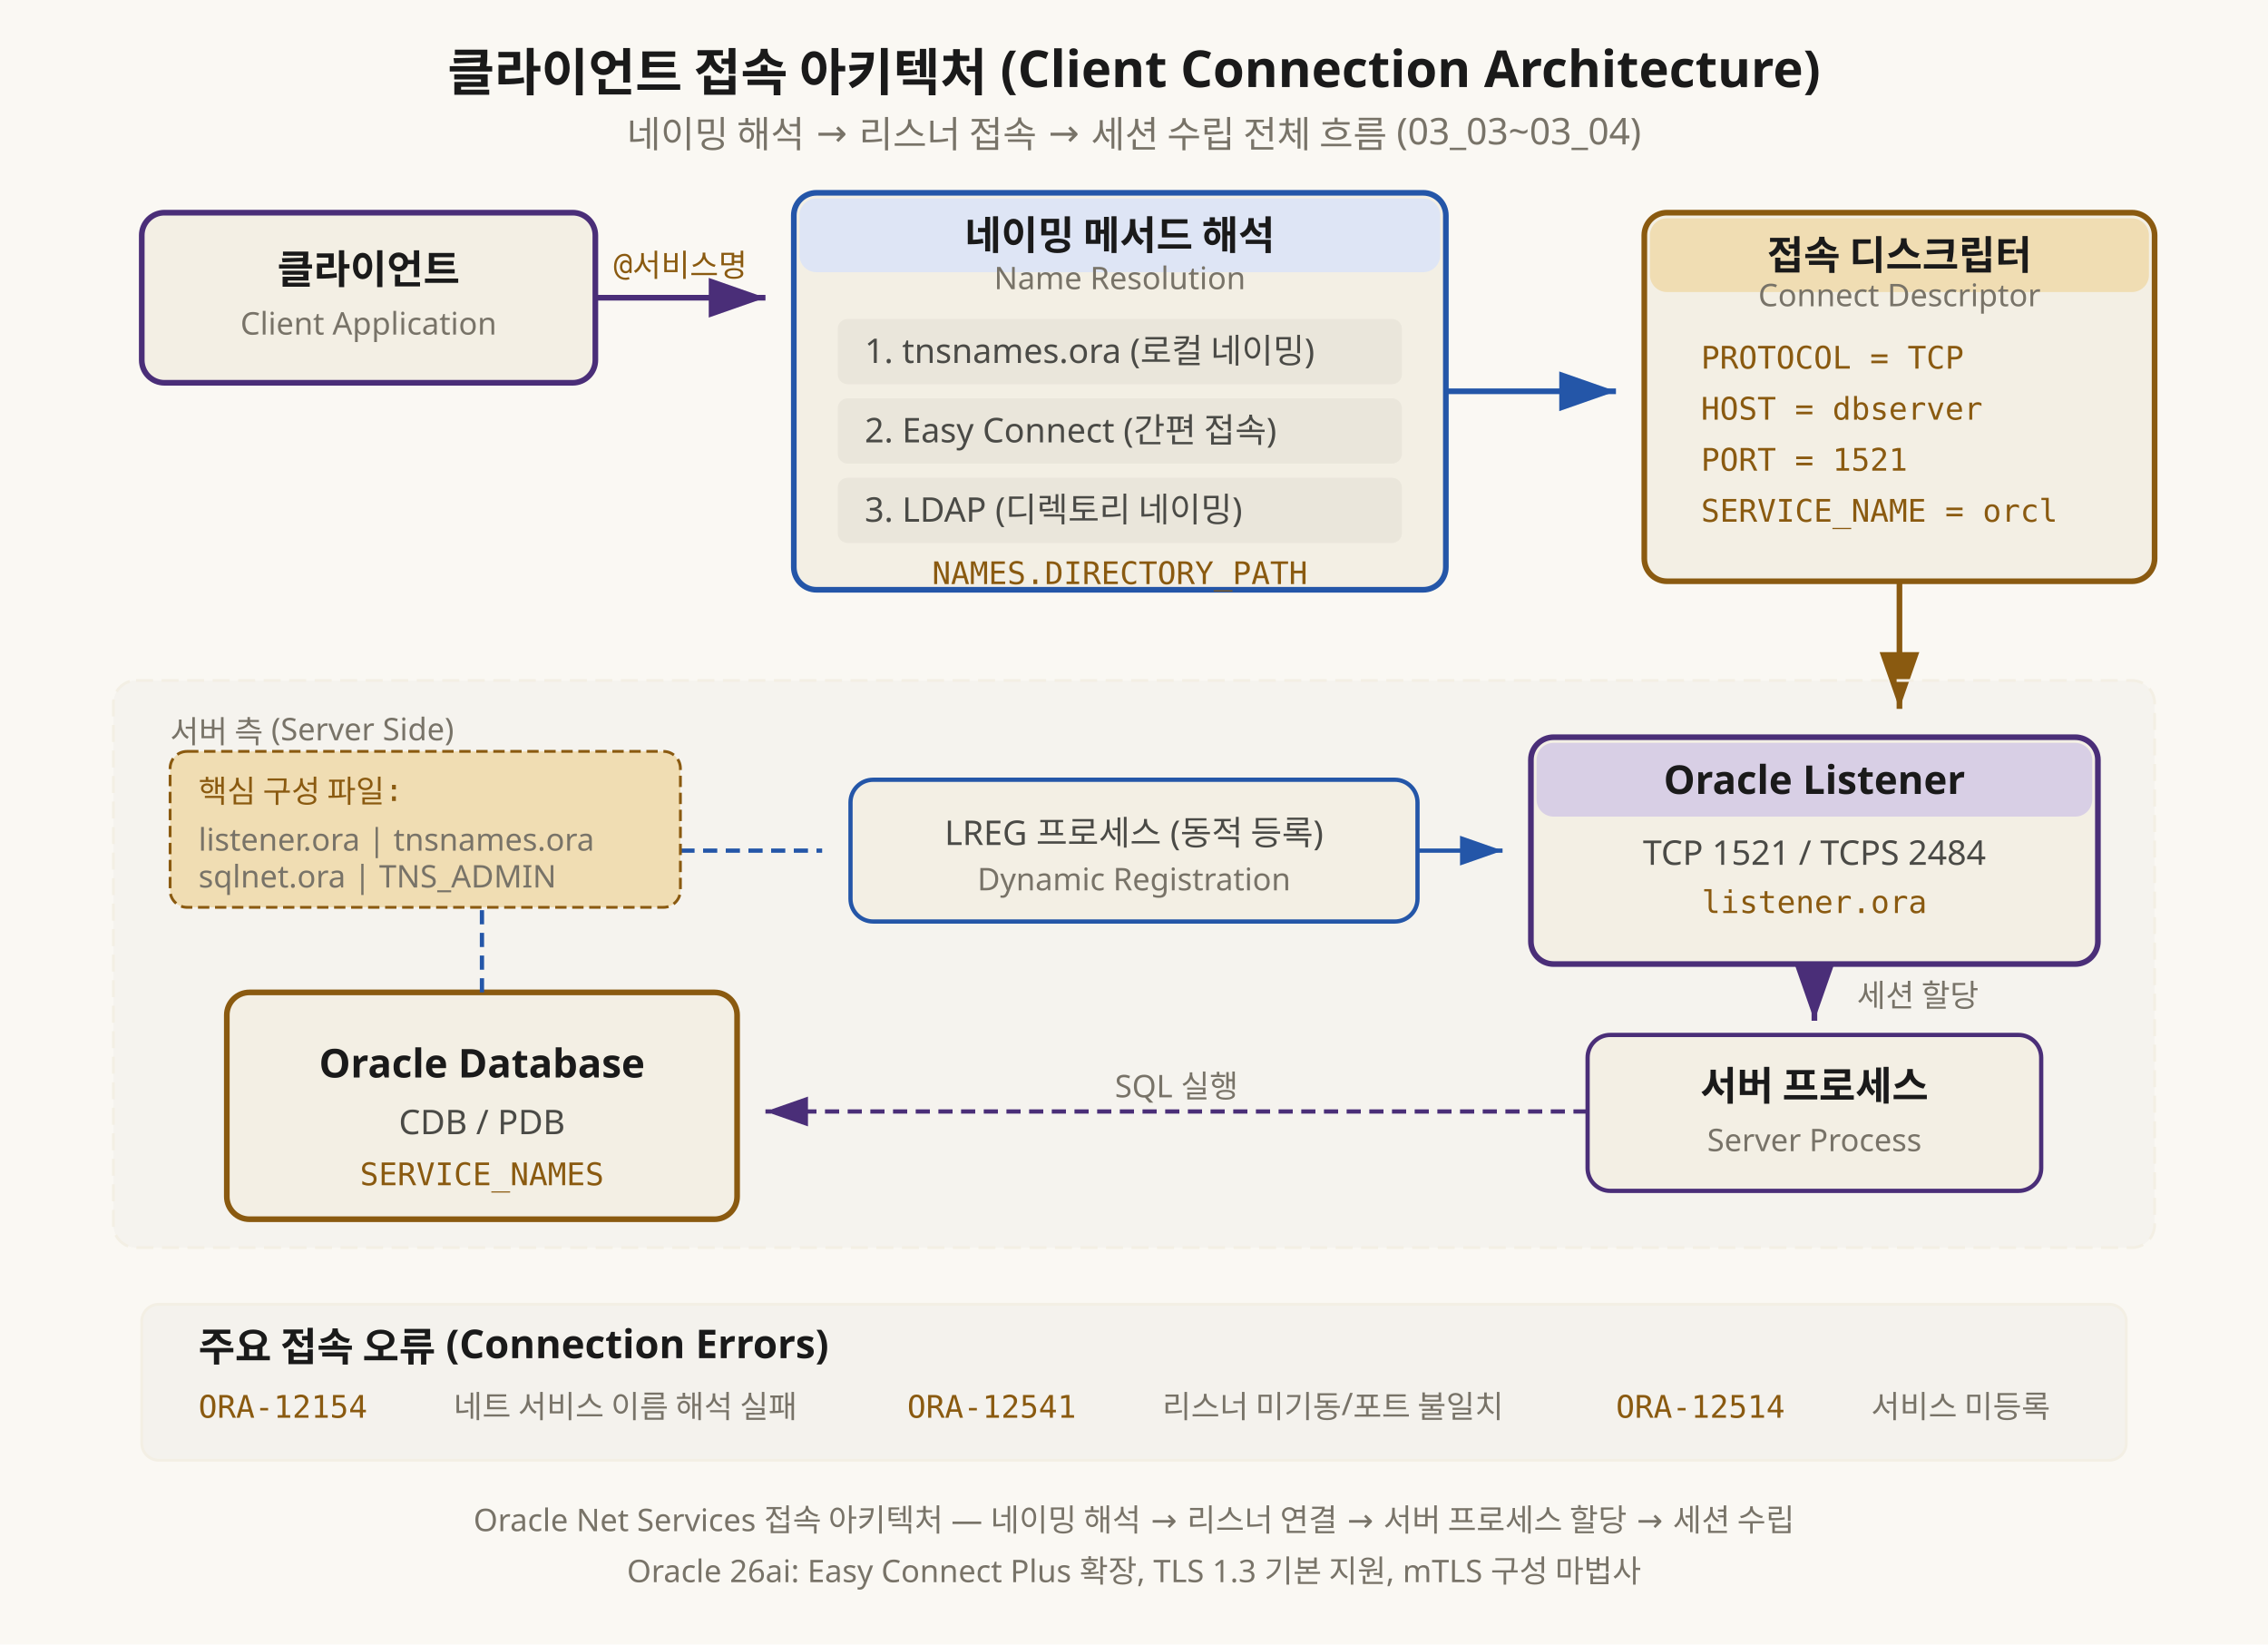
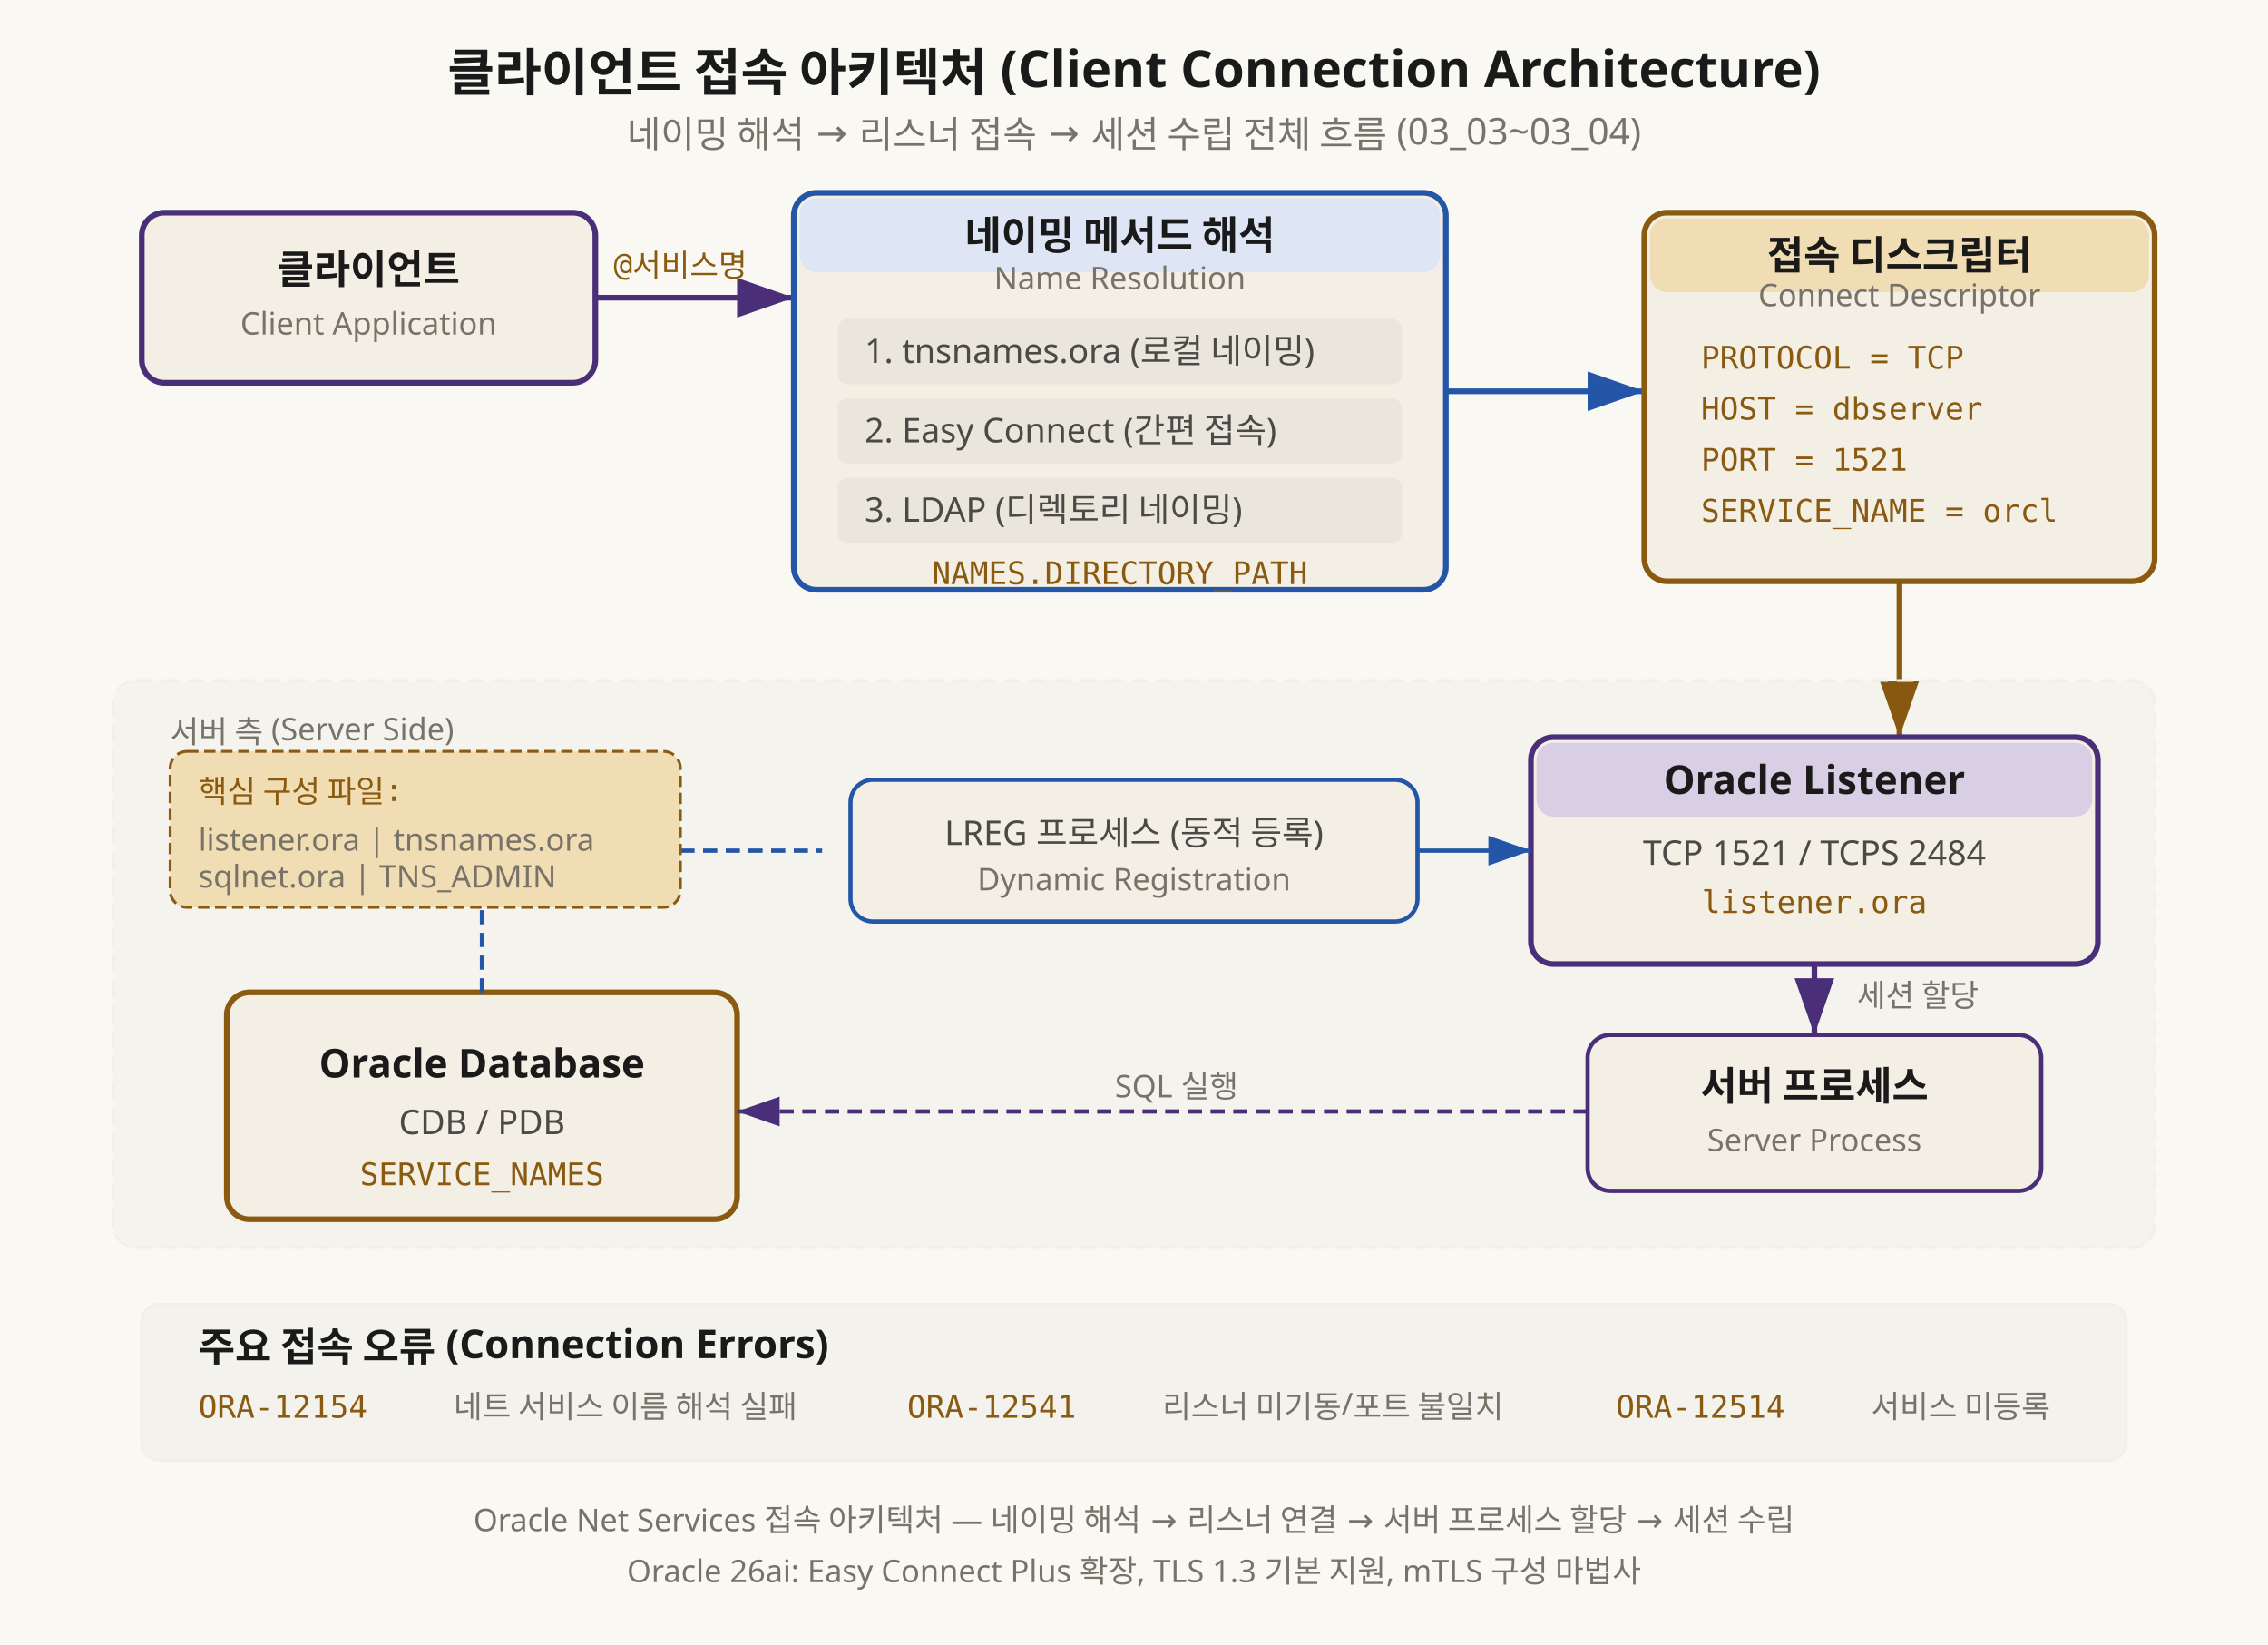
<svg xmlns="http://www.w3.org/2000/svg" viewBox="0 0 800 580">
  <rect x="0" y="0" width="100%" height="100%" fill="#faf8f3" />
  <style>
    text { font-family: 'Pretendard', 'Segoe UI', sans-serif; fill: #1a1a1a; }
    .title { font-size: 18px; font-weight: 700; }
    .subtitle { font-size: 13px; fill: #787368; }
    .label { font-size: 14px; font-weight: 600; }
    .sublabel { font-size: 12px; fill: #4a4a46; }
    .code { font-family: 'Consolas', monospace; font-size: 11px; fill: #8a5a10; }
    .small { font-size: 11px; fill: #787368; }
    .box { rx: 8; ry: 8; }
    .arrow-line { stroke-width: 2; fill: none; }
  </style>
  <defs>
    <marker id="arr" markerWidth="10" markerHeight="7" refX="10" refY="3.5" orient="auto">
      <polygon points="0 0, 10 3.5, 0 7" fill="#4a2e78" />
    </marker>
    <marker id="arrBlue" markerWidth="10" markerHeight="7" refX="10" refY="3.5" orient="auto">
      <polygon points="0 0, 10 3.5, 0 7" fill="#2456a8" />
    </marker>
    <marker id="arrYellow" markerWidth="10" markerHeight="7" refX="10" refY="3.5" orient="auto">
      <polygon points="0 0, 10 3.5, 0 7" fill="#8a5a10" />
    </marker>
  </defs>
  <text x="400" y="32" class="title" text-anchor="middle">클라이언트 접속 아키텍처 (Client Connection Architecture)</text>
  <text x="400" y="52" class="subtitle" text-anchor="middle">네이밍 해석 → 리스너 접속 → 세션 수립 전체 흐름 (03_03~03_04)</text>
  <rect x="50" y="75" width="160" height="60" class="box" fill="#f3efe4" stroke="#4a2e78" stroke-width="2" />
  <text x="130" y="100" class="label" text-anchor="middle">클라이언트</text>
  <text x="130" y="118" class="small" text-anchor="middle">Client Application</text>
-   <line x1="210" y1="105" x2="270" y2="105" stroke="#4a2e78" stroke-width="2" marker-end="url(#arr)" />
+   <line x1="210" y1="105" x2="280" y2="105" stroke="#4a2e78" stroke-width="2" marker-end="url(#arr)" />
  <text x="240" y="97" class="code" text-anchor="middle">@서비스명</text>
  <rect x="280" y="68" width="230" height="140" class="box" fill="#f3efe4" stroke="#2456a8" stroke-width="2" />
  <rect x="282" y="70" width="226" height="26" rx="6" ry="6" fill="#dee5f5" />
  <text x="395" y="88" class="label" text-anchor="middle" fill="#2456a8">네이밍 메서드 해석</text>
  <text x="395" y="102" class="small" text-anchor="middle">Name Resolution</text>
  <rect x="295" y="112" width="200" height="24" rx="4" fill="rgba(42,42,42,0.05)" stroke="#f3efe4" />
  <text x="305" y="128" class="sublabel">1. tnsnames.ora (로컬 네이밍)</text>
  <rect x="295" y="140" width="200" height="24" rx="4" fill="rgba(42,42,42,0.05)" stroke="#f3efe4" />
  <text x="305" y="156" class="sublabel">2. Easy Connect (간편 접속)</text>
  <rect x="295" y="168" width="200" height="24" rx="4" fill="rgba(42,42,42,0.05)" stroke="#f3efe4" />
  <text x="305" y="184" class="sublabel">3. LDAP (디렉토리 네이밍)</text>
  <text x="395" y="206" class="code" text-anchor="middle">NAMES.DIRECTORY_PATH</text>
-   <line x1="510" y1="138" x2="570" y2="138" stroke="#2456a8" stroke-width="2" marker-end="url(#arrBlue)" />
+   <line x1="510" y1="138" x2="580" y2="138" stroke="#2456a8" stroke-width="2" marker-end="url(#arrBlue)" />
  <rect x="580" y="75" width="180" height="130" class="box" fill="#f3efe4" stroke="#8a5a10" stroke-width="2" />
  <rect x="582" y="77" width="176" height="26" rx="6" ry="6" fill="#f0ddb3" />
  <text x="670" y="95" class="label" text-anchor="middle" fill="#8a5a10">접속 디스크립터</text>
  <text x="670" y="108" class="small" text-anchor="middle">Connect Descriptor</text>
  <text x="600" y="130" class="code">PROTOCOL = TCP</text>
  <text x="600" y="148" class="code">HOST = dbserver</text>
  <text x="600" y="166" class="code">PORT = 1521</text>
  <text x="600" y="184" class="code">SERVICE_NAME = orcl</text>
-   <line x1="670" y1="205" x2="670" y2="250" stroke="#8a5a10" stroke-width="2" marker-end="url(#arrYellow)" />
+   <line x1="670" y1="205" x2="670" y2="260" stroke="#8a5a10" stroke-width="2" marker-end="url(#arrYellow)" />
  <rect x="40" y="240" width="720" height="200" class="box" fill="rgba(42,42,42,0.02)" stroke="#f3efe4" stroke-width="1" stroke-dasharray="6,3" />
  <text x="60" y="262" class="small">서버 측 (Server Side)</text>
  <rect x="540" y="260" width="200" height="80" class="box" fill="#f3efe4" stroke="#4a2e78" stroke-width="2" />
  <rect x="542" y="262" width="196" height="26" rx="6" ry="6" fill="#d8cfe5" />
  <text x="640" y="280" class="label" text-anchor="middle">Oracle Listener</text>
  <text x="640" y="305" class="sublabel" text-anchor="middle">TCP 1521 / TCPS 2484</text>
  <text x="640" y="322" class="code" text-anchor="middle">listener.ora</text>
  <rect x="300" y="275" width="200" height="50" class="box" fill="#f3efe4" stroke="#2456a8" stroke-width="1.5" />
  <text x="400" y="298" class="sublabel" text-anchor="middle">LREG 프로세스 (동적 등록)</text>
  <text x="400" y="314" class="small" text-anchor="middle">Dynamic Registration</text>
-   <line x1="500" y1="300" x2="530" y2="300" stroke="#2456a8" stroke-width="1.5" marker-end="url(#arrBlue)" />
-   <line x1="640" y1="340" x2="640" y2="360" stroke="#4a2e78" stroke-width="2" marker-end="url(#arr)" />
+   <line x1="500" y1="300" x2="540" y2="300" stroke="#2456a8" stroke-width="1.5" marker-end="url(#arrBlue)" />
+   <line x1="640" y1="340" x2="640" y2="365" stroke="#4a2e78" stroke-width="2" marker-end="url(#arr)" />
  <text x="655" y="355" class="small">세션 할당</text>
  <rect x="560" y="365" width="160" height="55" class="box" fill="#f3efe4" stroke="#4a2e78" stroke-width="1.5" />
  <text x="640" y="388" class="label" text-anchor="middle">서버 프로세스</text>
  <text x="640" y="406" class="small" text-anchor="middle">Server Process</text>
  <rect x="80" y="350" width="180" height="80" class="box" fill="#f3efe4" stroke="#8a5a10" stroke-width="2" />
  <text x="170" y="380" class="label" text-anchor="middle">Oracle Database</text>
  <text x="170" y="400" class="sublabel" text-anchor="middle">CDB / PDB</text>
  <text x="170" y="418" class="code" text-anchor="middle">SERVICE_NAMES</text>
  <path d="M 170 350 L 170 300 L 290 300" fill="none" stroke="#2456a8" stroke-width="1.5" stroke-dasharray="5,3" />
-   <line x1="560" y1="392" x2="270" y2="392" stroke="#4a2e78" stroke-width="1.5" stroke-dasharray="5,3" marker-end="url(#arr)" />
+   <line x1="560" y1="392" x2="260" y2="392" stroke="#4a2e78" stroke-width="1.5" stroke-dasharray="5,3" marker-end="url(#arr)" />
  <text x="415" y="387" class="small" text-anchor="middle">SQL 실행</text>
  <rect x="50" y="460" width="700" height="55" rx="6" fill="rgba(42,42,42,0.03)" stroke="#f3efe4" stroke-width="1" />
  <text x="70" y="480" class="label" fill="#8a5a10">주요 접속 오류 (Connection Errors)</text>
  <text x="70" y="500" class="code">ORA-12154</text>
  <text x="160" y="500" class="small">네트 서비스 이름 해석 실패</text>
  <text x="320" y="500" class="code">ORA-12541</text>
  <text x="410" y="500" class="small">리스너 미기동/포트 불일치</text>
  <text x="570" y="500" class="code">ORA-12514</text>
  <text x="660" y="500" class="small">서비스 미등록</text>
  <rect x="60" y="265" width="180" height="55" rx="6" fill="#f0ddb3" stroke="#8a5a10" stroke-width="1" stroke-dasharray="4,2" />
  <text x="70" y="283" class="code">핵심 구성 파일:</text>
  <text x="70" y="300" class="small">listener.ora | tnsnames.ora</text>
  <text x="70" y="313" class="small">sqlnet.ora | TNS_ADMIN</text>
  <text x="400" y="540" class="small" text-anchor="middle">Oracle Net Services 접속 아키텍처 — 네이밍 해석 → 리스너 연결 → 서버 프로세스 할당 → 세션 수립</text>
  <text x="400" y="558" class="small" text-anchor="middle">Oracle 26ai: Easy Connect Plus 확장, TLS 1.3 기본 지원, mTLS 구성 마법사</text>
</svg>
